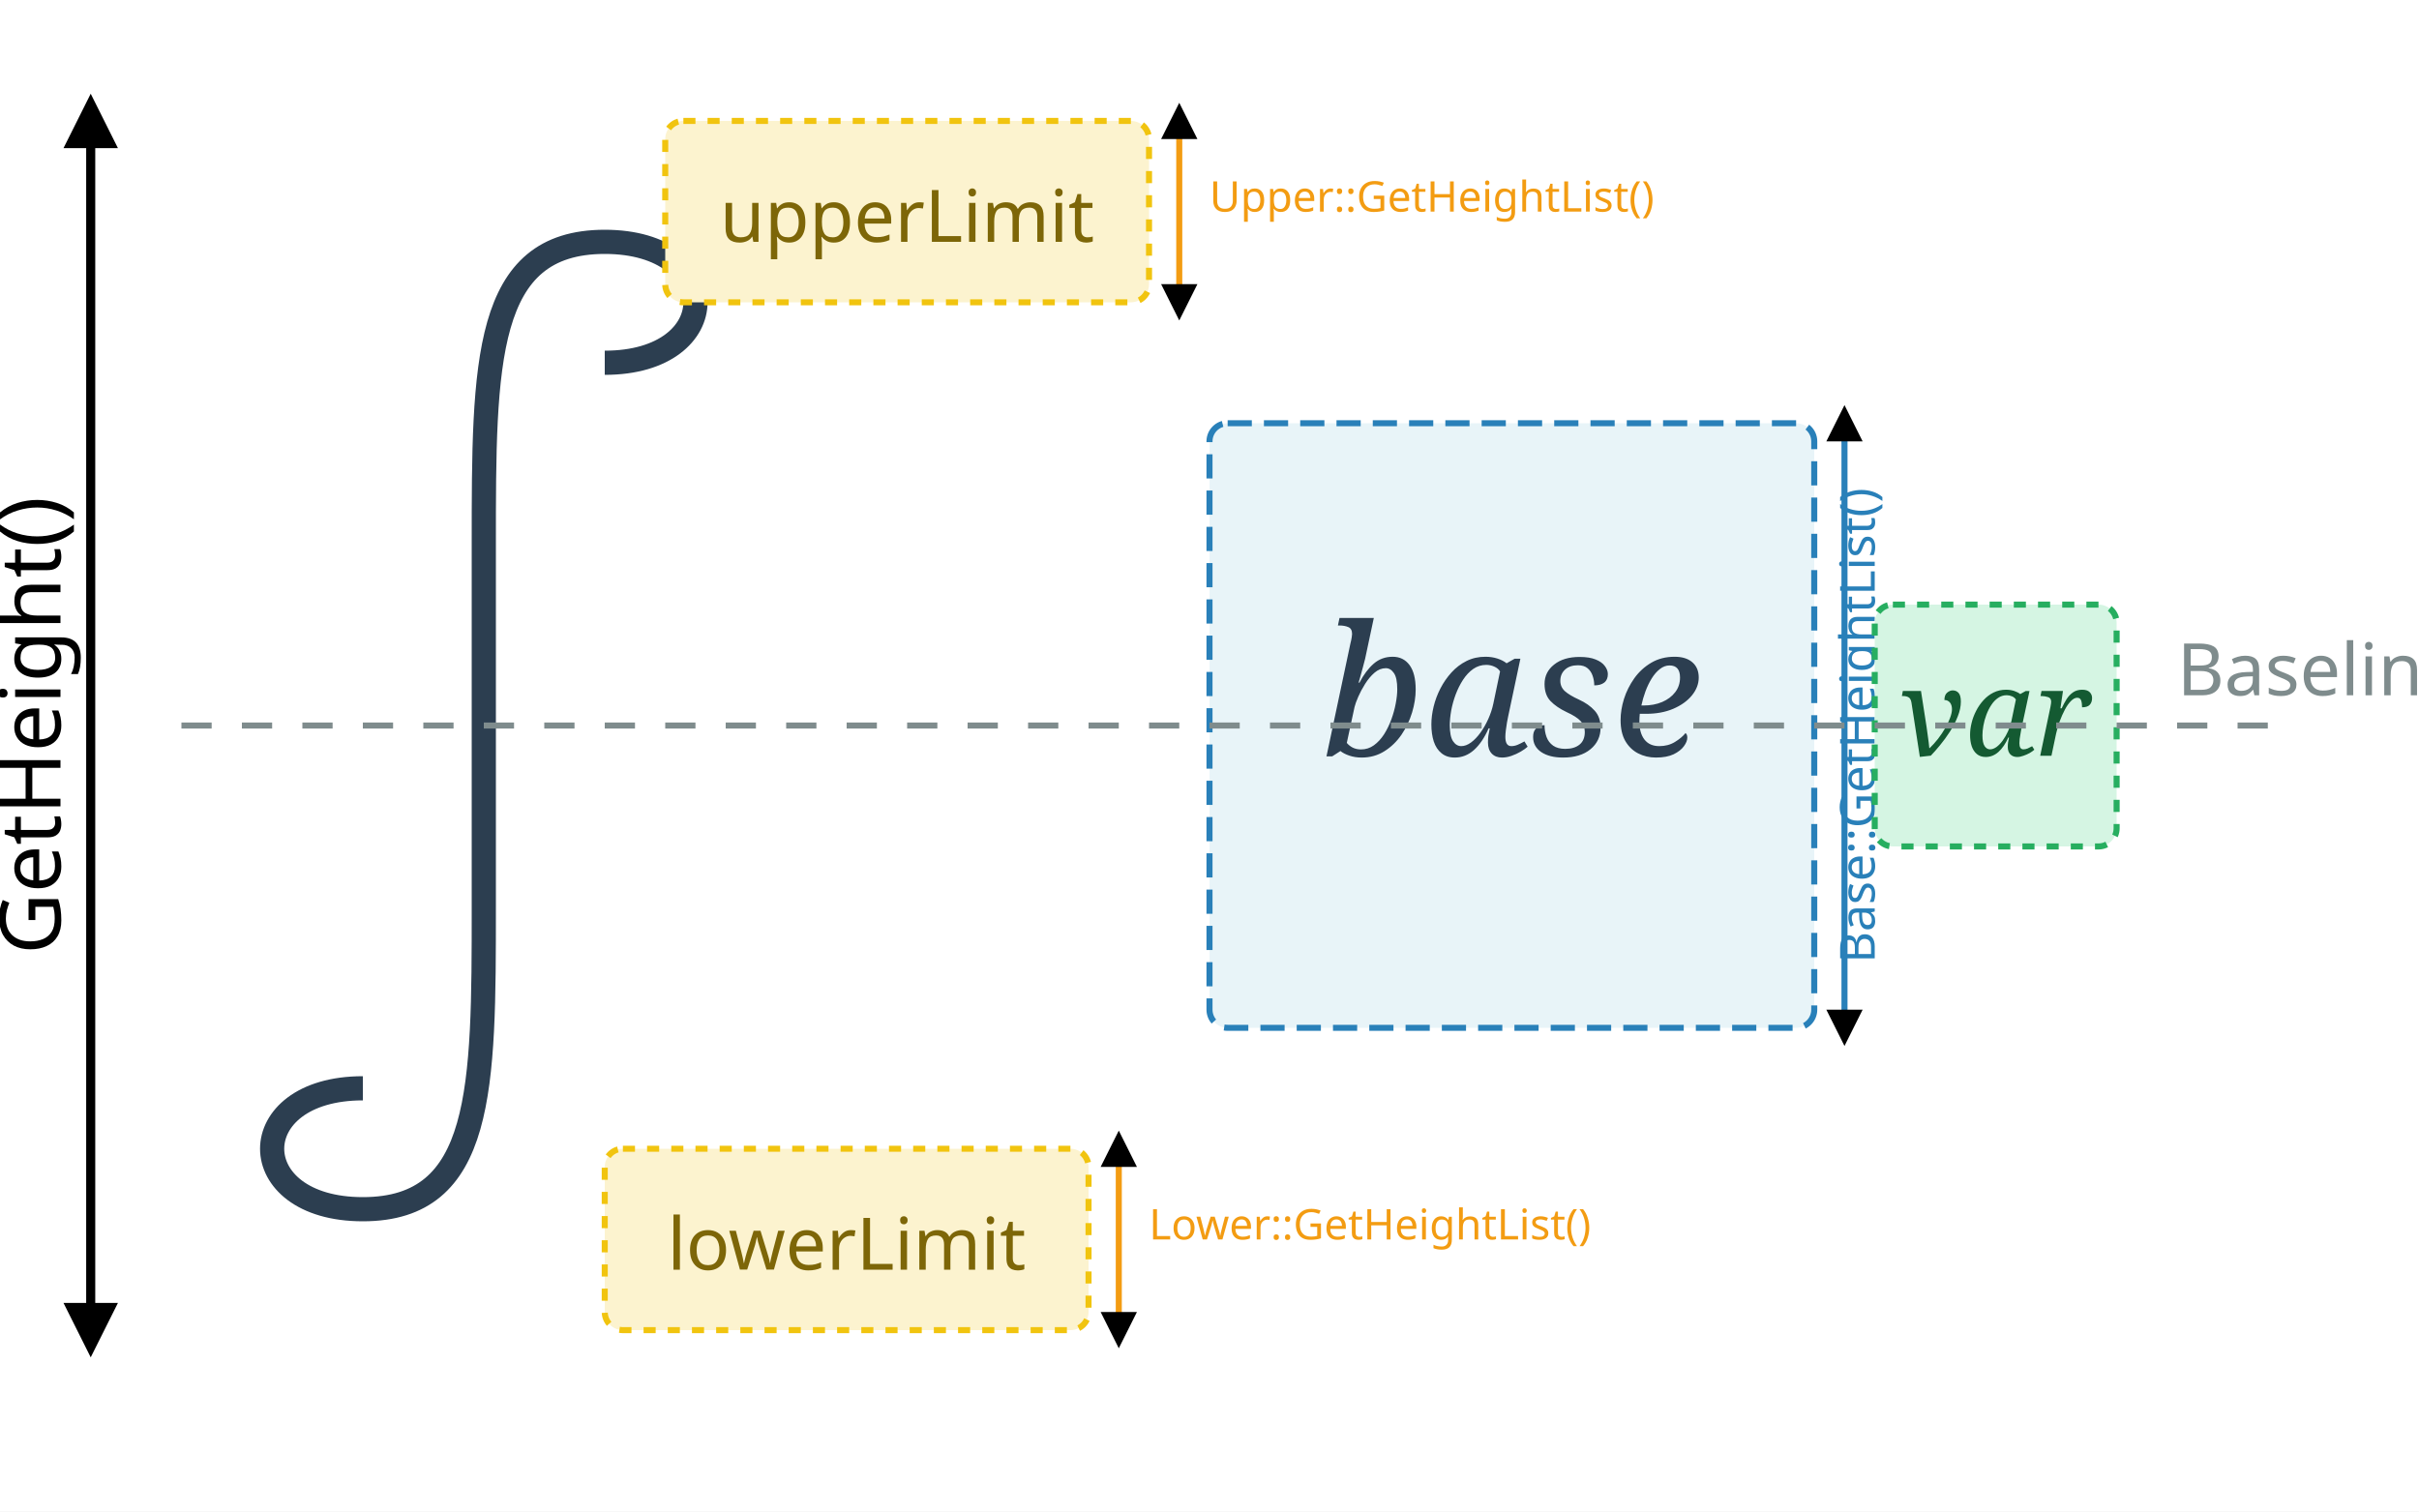
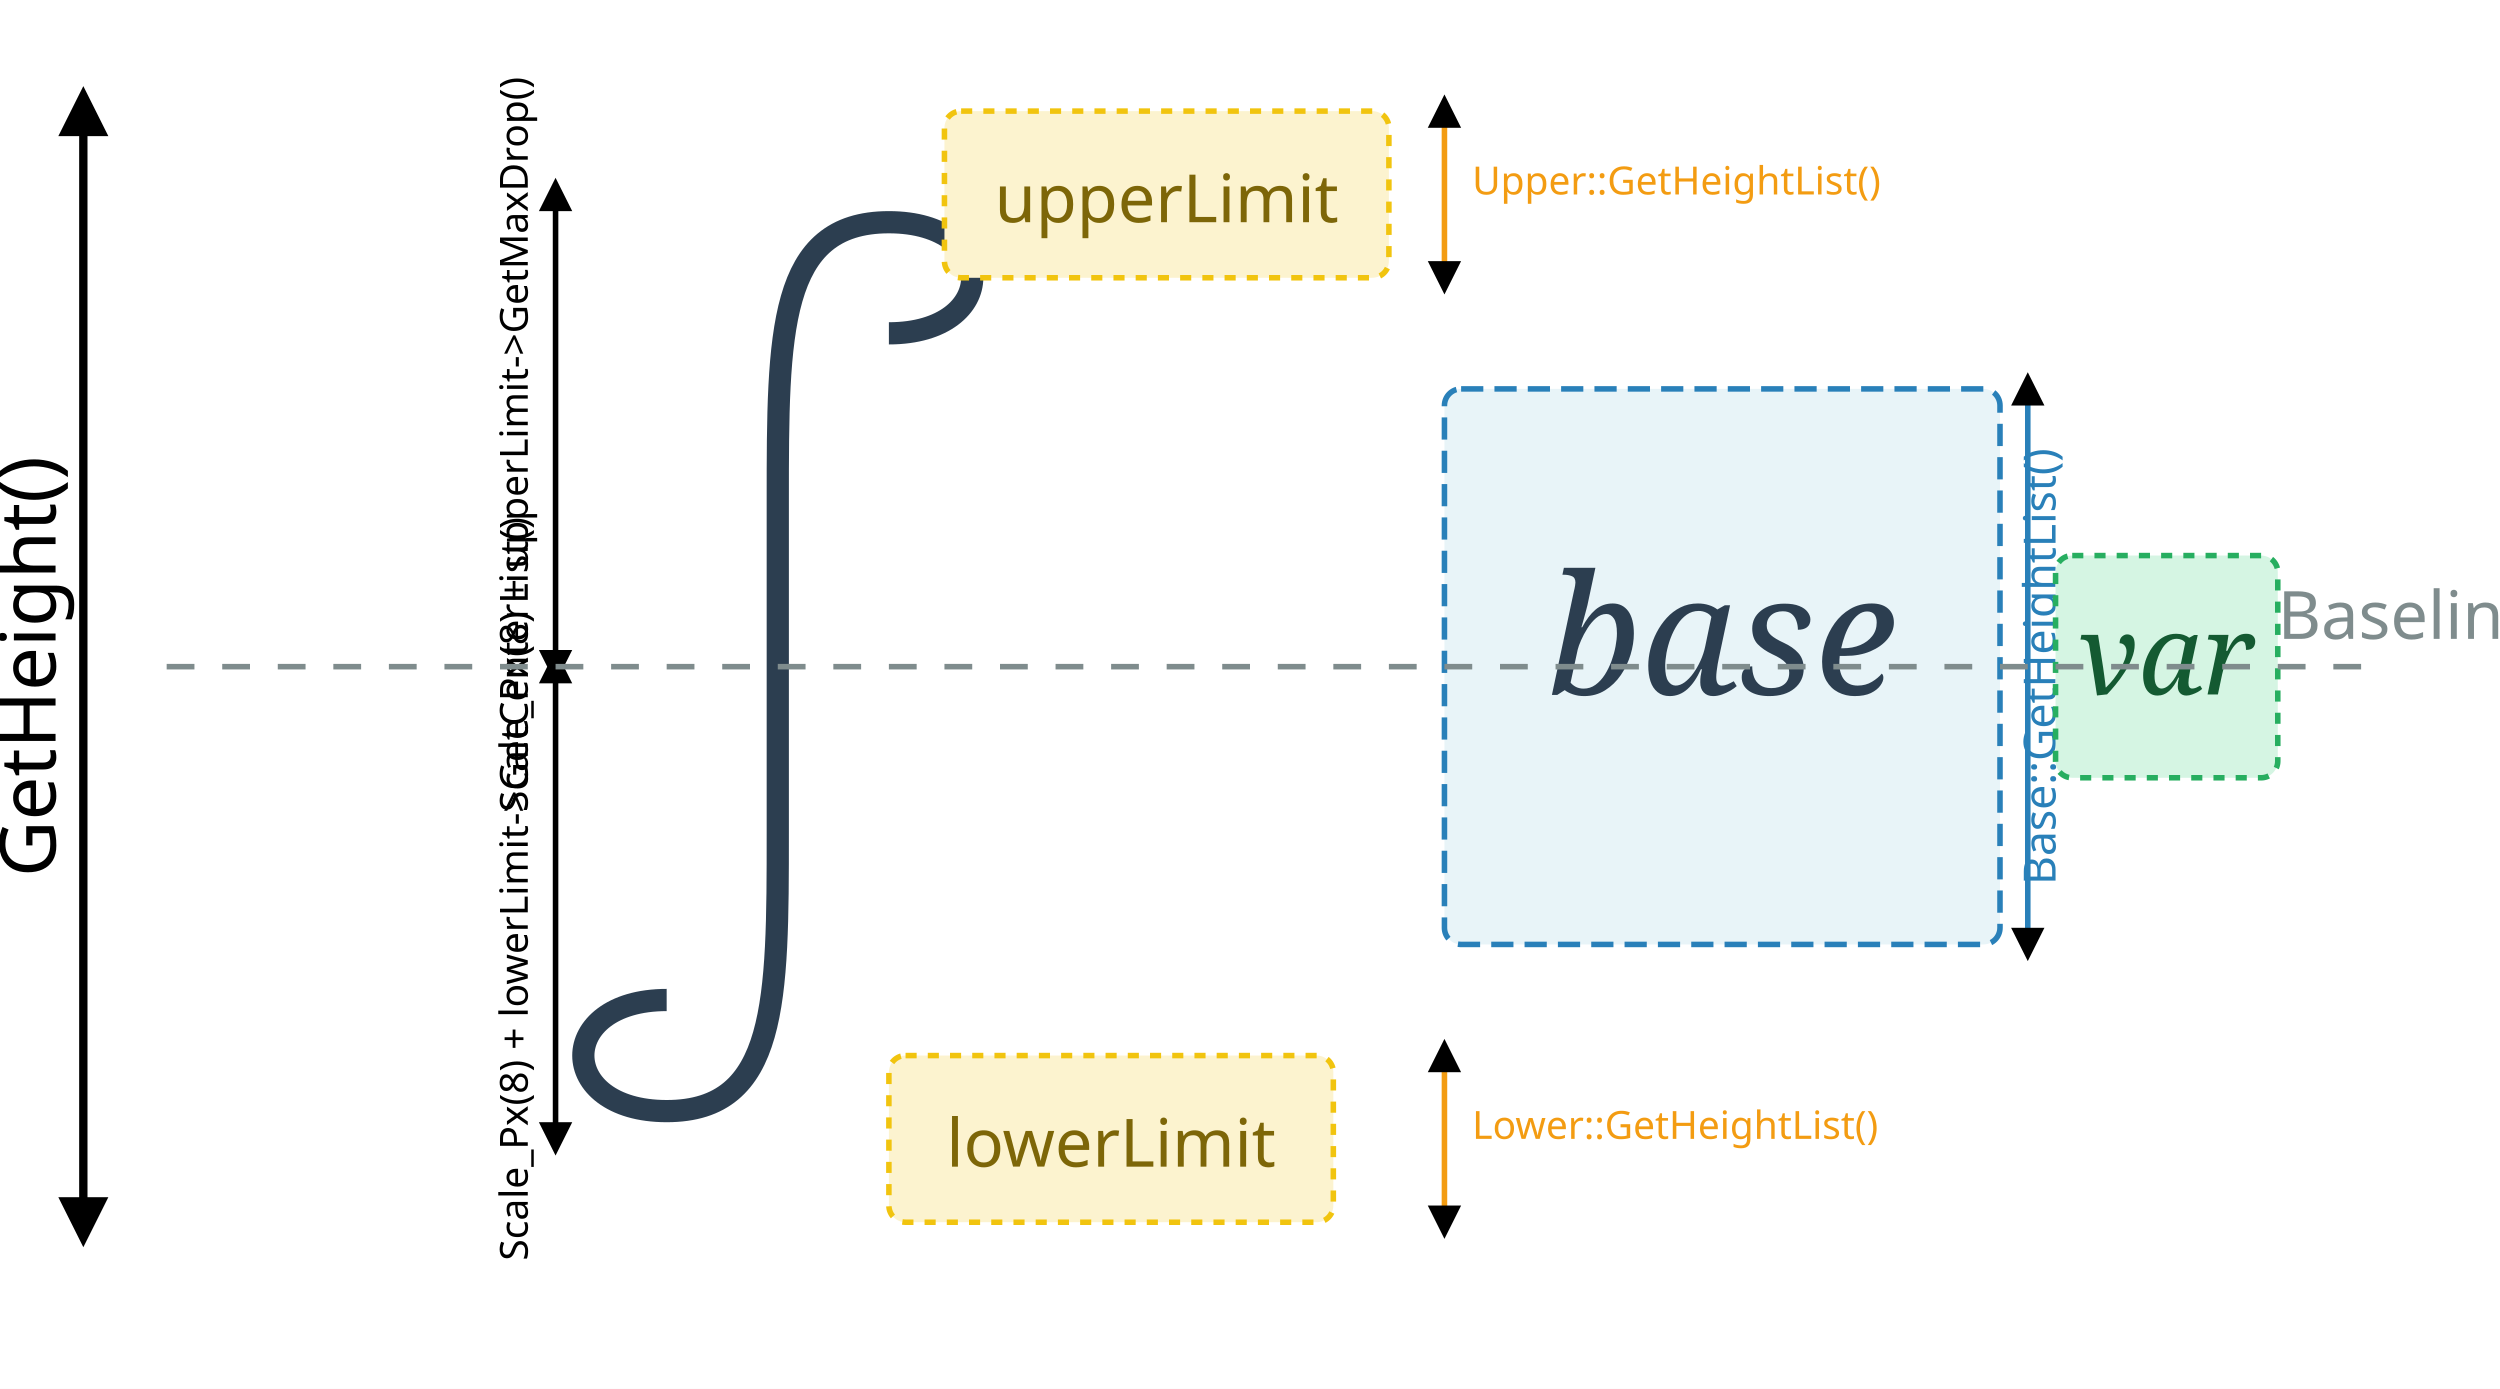
- <svg xmlns="http://www.w3.org/2000/svg" width="400" height="250" viewBox="0 0 400 250">
+ <svg xmlns="http://www.w3.org/2000/svg" width="450" height="250" viewBox="0 0 450 250">
  <defs>
    <marker id="arrow" viewBox="0 0 10 10" refX="5" refY="5" markerWidth="6" markerHeight="6" orient="auto-start-reverse">
      <path d="M 0 0 L 10 5 L 0 10 z" />
    </marker>
  </defs>
  <rect width="100%" height="100%" fill="white" />
-   <path d="M 60 180 C 40 180 40 200 60 200 C 80 200 80 180 80 150 L 80 90 C 80 60 80 40 100 40 C 120 40 120 60 100 60" fill="none" stroke="#2c3e50" stroke-width="4" />
-   <rect x="110" y="20" width="80" height="30" rx="3" fill="#fcf3cf" stroke="#f1c40f" stroke-width="1" stroke-dasharray="2,2" />
-   <text x="150" y="40" font-family="sans-serif" font-size="12" text-anchor="middle" fill="#7d6608">upperLimit</text>
-   <rect x="100" y="190" width="80" height="30" rx="3" fill="#fcf3cf" stroke="#f1c40f" stroke-width="1" stroke-dasharray="2,2" />
-   <text x="140" y="210" font-family="sans-serif" font-size="12" text-anchor="middle" fill="#7d6608">lowerLimit</text>
+   <path d="M 120 180 C 100 180 100 200 120 200 C 140 200 140 180 140 150 L 140 90 C 140 60 140 40 160 40 C 180 40 180 60 160 60" fill="none" stroke="#2c3e50" stroke-width="4" />
+   <rect x="170" y="20" width="80" height="30" rx="3" fill="#fcf3cf" stroke="#f1c40f" stroke-width="1" stroke-dasharray="2,2" />
+   <text x="210" y="40" font-family="sans-serif" font-size="12" text-anchor="middle" fill="#7d6608">upperLimit</text>
+   <rect x="160" y="190" width="80" height="30" rx="3" fill="#fcf3cf" stroke="#f1c40f" stroke-width="1" stroke-dasharray="2,2" />
+   <text x="200" y="210" font-family="sans-serif" font-size="12" text-anchor="middle" fill="#7d6608">lowerLimit</text>
  <line x1="15" y1="20" x2="15" y2="220" stroke="black" stroke-width="1.5" marker-start="url(#arrow)" marker-end="url(#arrow)" />
  <text x="10" y="120" font-family="sans-serif" font-size="14" text-anchor="middle" transform="rotate(-90 10,120)">GetHeight()</text>
-   <line x1="195" y1="20" x2="195" y2="50" stroke="#f39c12" stroke-width="1" marker-start="url(#arrow)" marker-end="url(#arrow)" />
-   <text x="200" y="35" font-family="sans-serif" font-size="7" fill="#f39c12">Upper::GetHeightList()</text>
-   <line x1="185" y1="190" x2="185" y2="220" stroke="#f39c12" stroke-width="1" marker-start="url(#arrow)" marker-end="url(#arrow)" />
-   <text x="190" y="205" font-family="sans-serif" font-size="7" fill="#f39c12">Lower::GetHeightList()</text>
-   <line x1="305" y1="70" x2="305" y2="170" stroke="#2980b9" stroke-width="1" marker-start="url(#arrow)" marker-end="url(#arrow)" />
-   <text x="310" y="120" font-family="sans-serif" font-size="8" text-anchor="middle" transform="rotate(-90 310,120)" fill="#2980b9">Base::GetHeightList()</text>
-   <rect x="200" y="70" width="100" height="100" rx="3" fill="#e8f4f8" stroke="#2980b9" stroke-width="1" stroke-dasharray="4,2" />
-   <text x="250" y="125" font-family="serif" font-style="italic" font-size="30" text-anchor="middle" fill="#2c3e50">base</text>
-   <rect x="310" y="100" width="40" height="40" rx="3" fill="#d5f5e3" stroke="#27ae60" stroke-width="1" stroke-dasharray="2,2" />
-   <text x="330" y="125" font-family="serif" font-style="italic" font-size="20" text-anchor="middle" fill="#145a32">var</text>
-   <line x1="30" y1="120" x2="380" y2="120" stroke="#7f8c8d" stroke-dasharray="5,5" />
-   <text x="360" y="115" font-family="sans-serif" font-size="12" fill="#7f8c8d">Baseline (point.y)</text>
+   <line x1="260" y1="20" x2="260" y2="50" stroke="#f39c12" stroke-width="1" marker-start="url(#arrow)" marker-end="url(#arrow)" />
+   <text x="265" y="35" font-family="sans-serif" font-size="7" fill="#f39c12">Upper::GetHeightList()</text>
+   <line x1="260" y1="190" x2="260" y2="220" stroke="#f39c12" stroke-width="1" marker-start="url(#arrow)" marker-end="url(#arrow)" />
+   <text x="265" y="205" font-family="sans-serif" font-size="7" fill="#f39c12">Lower::GetHeightList()</text>
+   <line x1="365" y1="70" x2="365" y2="170" stroke="#2980b9" stroke-width="1" marker-start="url(#arrow)" marker-end="url(#arrow)" />
+   <text x="370" y="120" font-family="sans-serif" font-size="8" text-anchor="middle" transform="rotate(-90 370,120)" fill="#2980b9">Base::GetHeightList()</text>
+   <line x1="100" y1="35" x2="100" y2="120" stroke="black" stroke-width="1" marker-start="url(#arrow)" marker-end="url(#arrow)" />
+   <text x="95" y="80" font-family="sans-serif" font-size="7" text-anchor="middle" transform="rotate(-90 95,80)">Scale_Px(8) + upperLimit-&gt;GetMaxDrop()</text>
+   <line x1="100" y1="120" x2="100" y2="205" stroke="black" stroke-width="1" marker-start="url(#arrow)" marker-end="url(#arrow)" />
+   <text x="95" y="160" font-family="sans-serif" font-size="7" text-anchor="middle" transform="rotate(-90 95,160)">Scale_Px(8) + lowerLimit-&gt;GetCenterList()</text>
+   <rect x="260" y="70" width="100" height="100" rx="3" fill="#e8f4f8" stroke="#2980b9" stroke-width="1" stroke-dasharray="4,2" />
+   <text x="310" y="125" font-family="serif" font-style="italic" font-size="30" text-anchor="middle" fill="#2c3e50">base</text>
+   <rect x="370" y="100" width="40" height="40" rx="3" fill="#d5f5e3" stroke="#27ae60" stroke-width="1" stroke-dasharray="2,2" />
+   <text x="390" y="125" font-family="serif" font-style="italic" font-size="20" text-anchor="middle" fill="#145a32">var</text>
+   <line x1="30" y1="120" x2="430" y2="120" stroke="#7f8c8d" stroke-dasharray="5,5" />
+   <text x="410" y="115" font-family="sans-serif" font-size="12" fill="#7f8c8d">Baseline (point.y)</text>
</svg>
